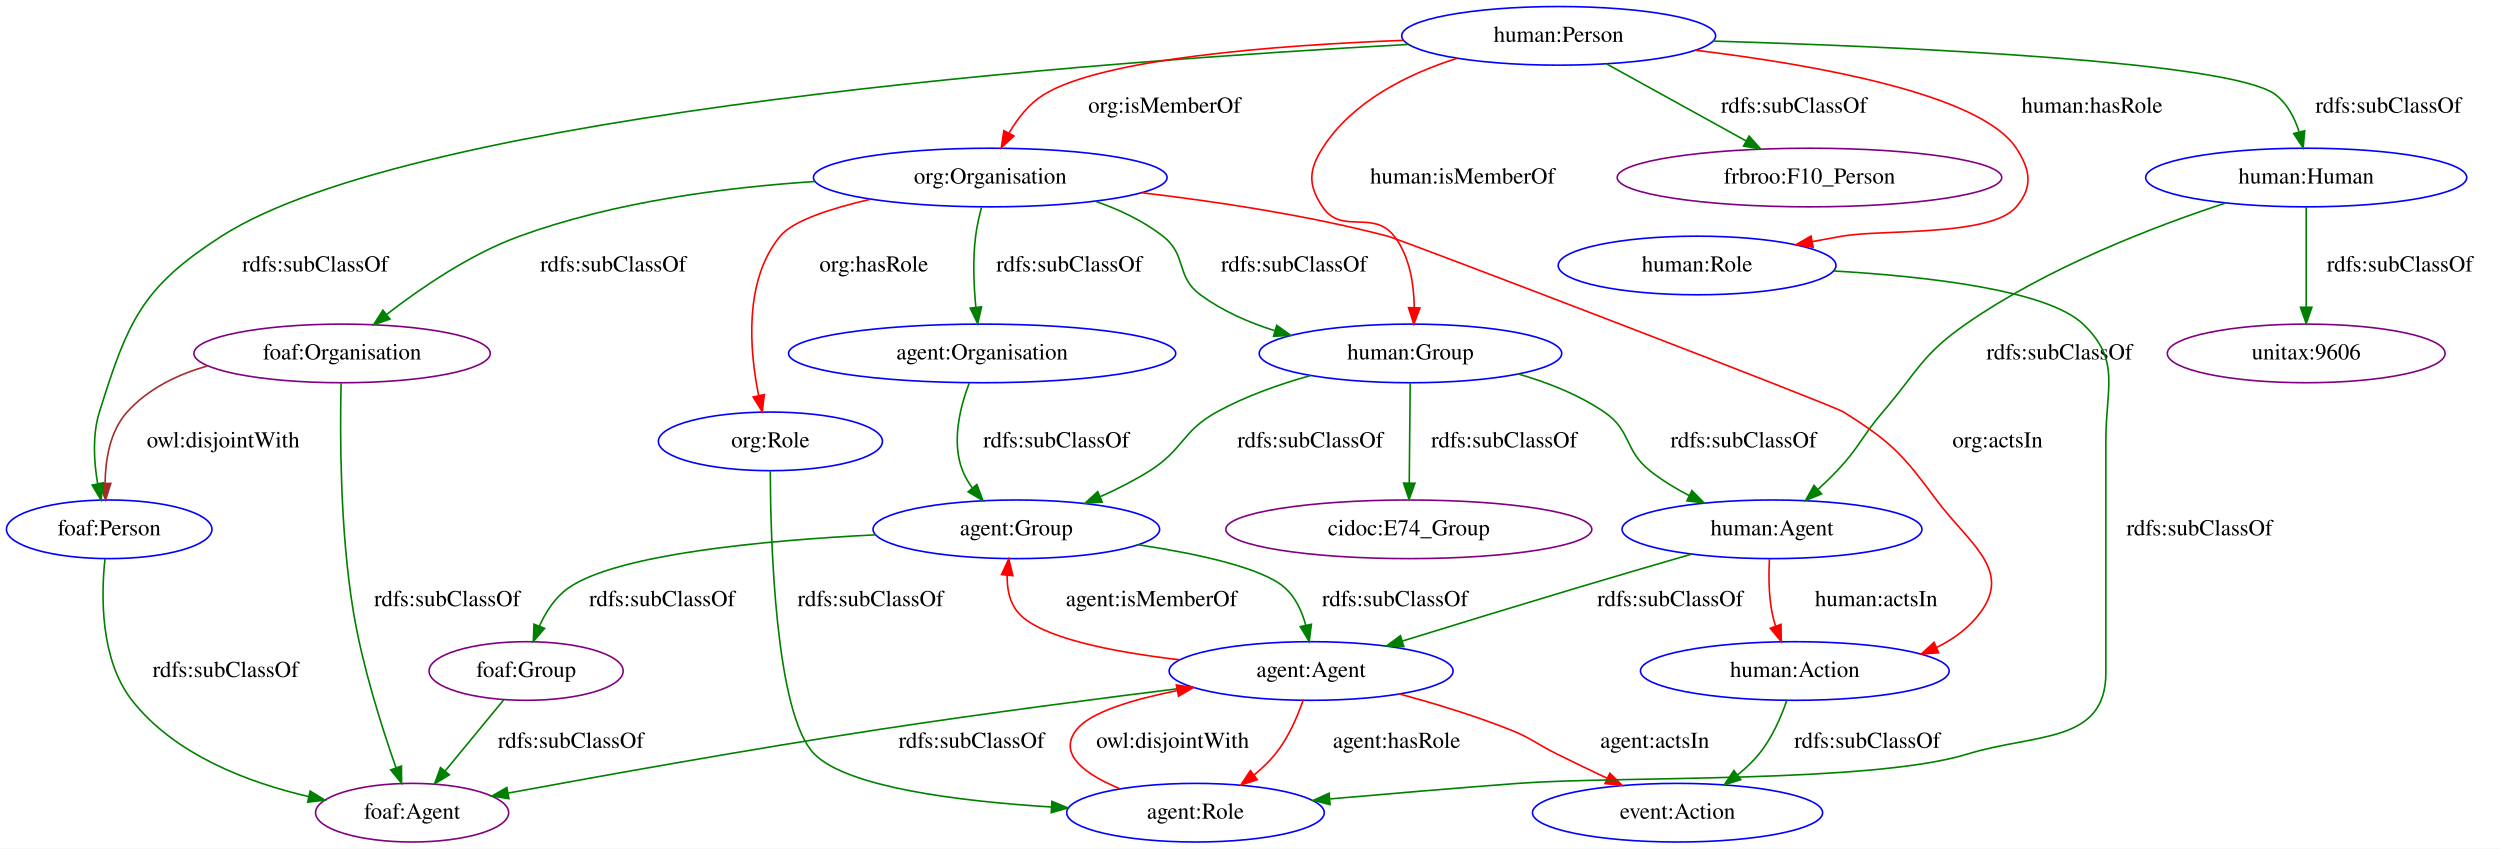
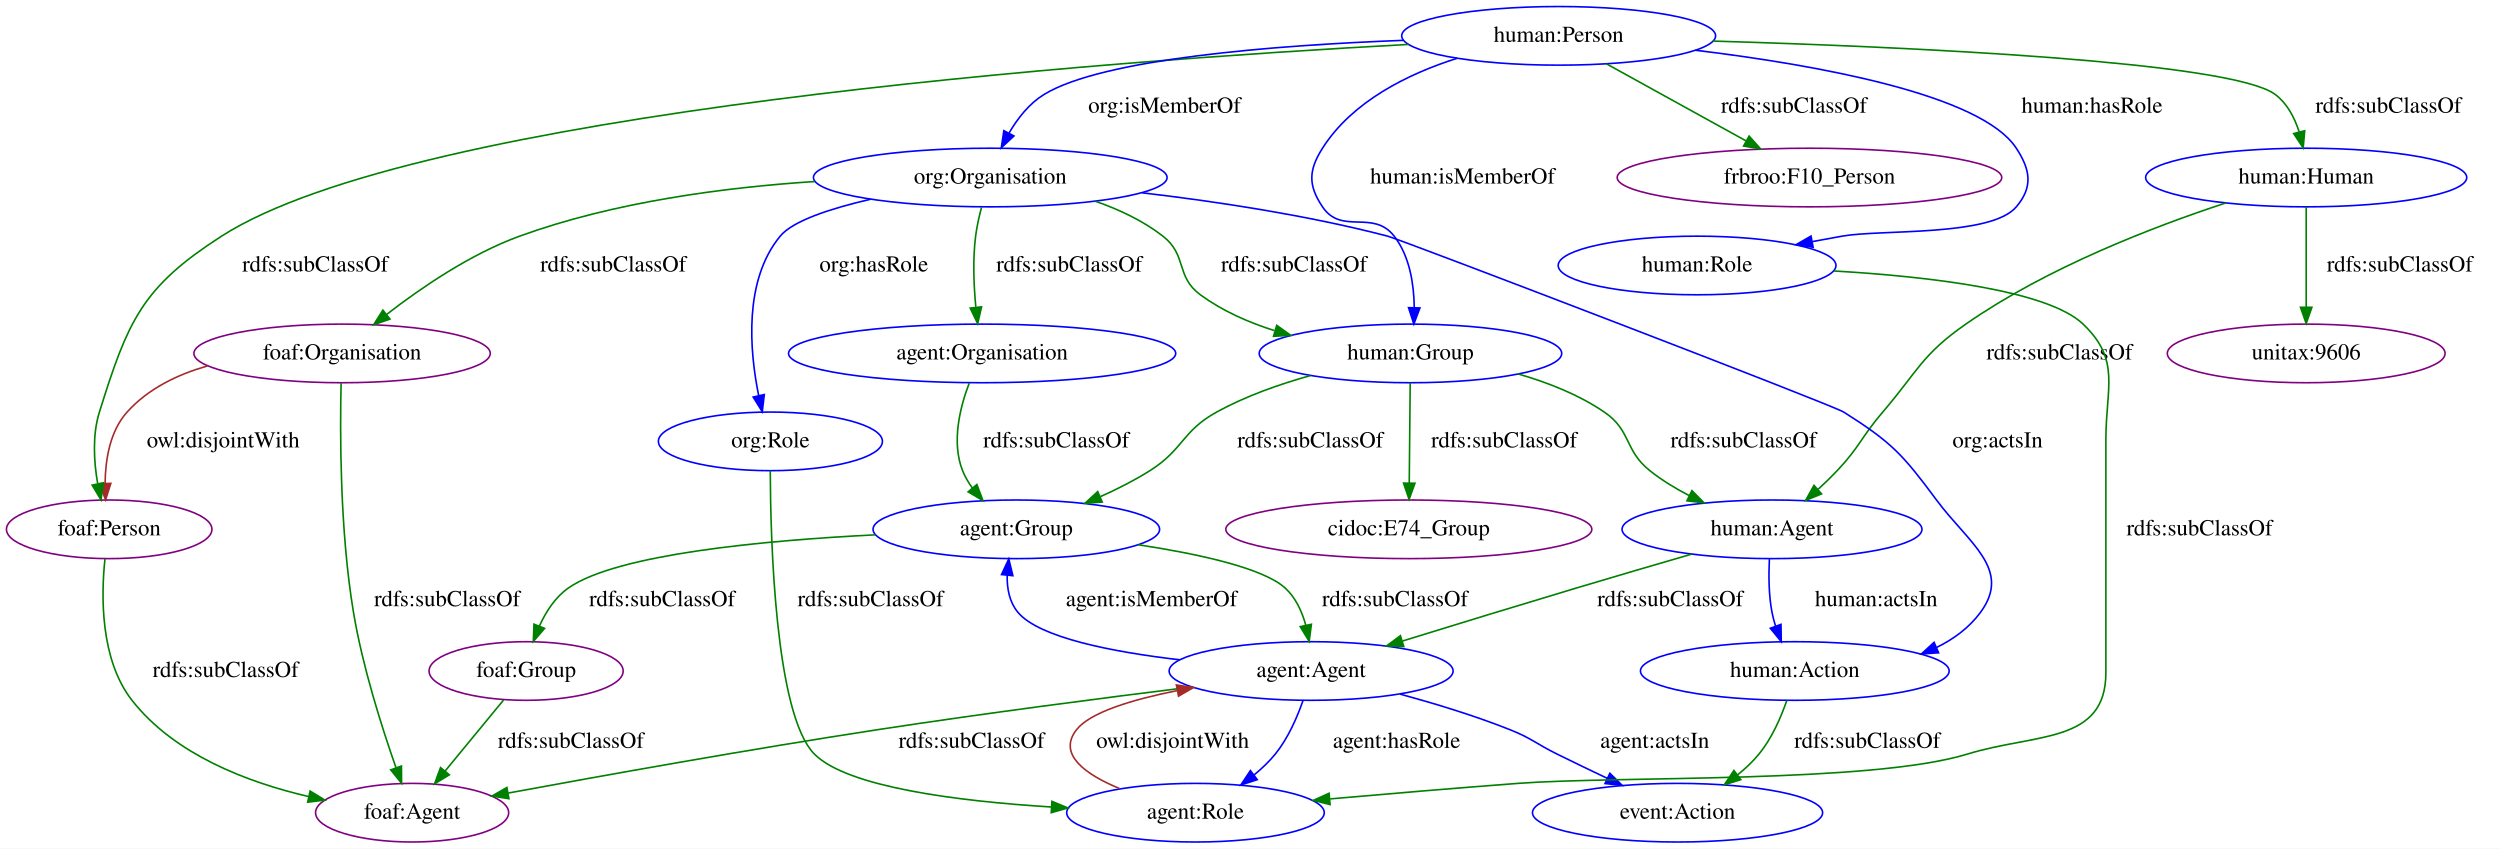
<svg xmlns="http://www.w3.org/2000/svg" xmlns:xlink="http://www.w3.org/1999/xlink" width="1535pt" height="521pt" viewBox="0.00 0.00 1535.04 521.00">
  <g id="graph0" class="graph" transform="scale(1 1) rotate(0) translate(4 517)">
    <polygon fill="white" stroke="none" points="-4,4 -4,-517 1531.04,-517 1531.04,4 -4,4" />
    <g id="node1" class="node">
      <g id="a_node1">
        <a xlink:href="http://xmlns.com/foaf/0.1/Group" xlink:title="foaf:Group">
          <ellipse fill="none" stroke="purple" cx="319.044" cy="-105" rx="59.59" ry="18" />
          <text text-anchor="middle" x="319.044" y="-101.3" font-family="Times,serif" font-size="14.00">foaf:Group</text>
        </a>
      </g>
    </g>
    <g id="node2" class="node">
      <g id="a_node2">
        <a xlink:href="http://xmlns.com/foaf/0.1/Agent" xlink:title="foaf:Agent">
          <ellipse fill="none" stroke="purple" cx="249.044" cy="-18" rx="59.29" ry="18" />
          <text text-anchor="middle" x="249.044" y="-14.3" font-family="Times,serif" font-size="14.00">foaf:Agent</text>
        </a>
      </g>
    </g>
    <g id="edge1" class="edge">
      <path fill="none" stroke="green" d="M305.215,-87.207C294.956,-74.75 280.811,-57.573 269.282,-43.574" />
      <polygon fill="green" stroke="green" points="271.904,-41.253 262.845,-35.758 266.501,-45.703 271.904,-41.253" />
      <text text-anchor="middle" x="346.544" y="-57.8" font-family="Times,serif" font-size="14.00">rdfs:subClassOf</text>
    </g>
    <g id="node3" class="node">
      <g id="a_node3">
        <a xlink:href="http://xmlns.com/foaf/0.1/Organisation" xlink:title="foaf:Organisation">
          <ellipse fill="none" stroke="purple" cx="206.044" cy="-300" rx="90.984" ry="18" />
          <text text-anchor="middle" x="206.044" y="-296.3" font-family="Times,serif" font-size="14.00">foaf:Organisation</text>
        </a>
      </g>
    </g>
    <g id="edge2" class="edge">
      <path fill="none" stroke="green" d="M205.451,-281.79C204.747,-252.606 204.58,-191.643 213.044,-141 218.651,-107.457 230.54,-70.121 239.123,-45.694" />
      <polygon fill="green" stroke="green" points="242.495,-46.66 242.572,-36.065 235.905,-44.299 242.495,-46.66" />
      <text text-anchor="middle" x="270.544" y="-144.8" font-family="Times,serif" font-size="14.00">rdfs:subClassOf</text>
    </g>
    <g id="node4" class="node">
      <g id="a_node4">
        <a xlink:href="http://xmlns.com/foaf/0.1/Person" xlink:title="foaf:Person">
-           <ellipse fill="none" stroke="blue" cx="63.044" cy="-192" rx="63.089" ry="18" />
+           <ellipse fill="none" stroke="purple" cx="63.044" cy="-192" rx="63.089" ry="18" />
          <text text-anchor="middle" x="63.044" y="-188.3" font-family="Times,serif" font-size="14.00">foaf:Person</text>
        </a>
      </g>
    </g>
    <g id="edge3" class="edge">
      <path fill="none" stroke="brown" d="M123.333,-292.308C104.82,-287.022 86.889,-278.276 74.044,-264 63.504,-252.285 60.688,-234.841 60.54,-220.176" />
      <polygon fill="brown" stroke="brown" points="64.04,-220.207 60.831,-210.11 57.043,-220.005 64.04,-220.207" />
      <text text-anchor="middle" x="133.044" y="-242.3" font-family="Times,serif" font-size="14.00">owl:disjointWith</text>
    </g>
    <g id="edge4" class="edge">
      <path fill="none" stroke="green" d="M60.461,-173.894C58.068,-151.487 57.395,-112.107 77.044,-87 103.204,-53.574 148.208,-36.537 185.62,-27.876" />
      <polygon fill="green" stroke="green" points="186.416,-31.285 195.449,-25.749 184.935,-24.444 186.416,-31.285" />
      <text text-anchor="middle" x="134.544" y="-101.3" font-family="Times,serif" font-size="14.00">rdfs:subClassOf</text>
    </g>
    <g id="node5" class="node">
      <g id="a_node5">
        <a xlink:href="http://www.w3.org/2002/07/owl#agent:Agent" xlink:title="agent:Agent">
          <ellipse fill="none" stroke="blue" cx="801.044" cy="-105" rx="87.185" ry="18" />
          <text text-anchor="middle" x="801.044" y="-101.3" font-family="Times,serif" font-size="14.00">agent:Agent</text>
        </a>
      </g>
    </g>
    <g id="edge5" class="edge">
      <path fill="none" stroke="green" d="M727.822,-95.21C674.327,-88.583 600.079,-78.959 535.044,-69 456.314,-56.944 365.814,-40.722 308.068,-30.069" />
      <polygon fill="green" stroke="green" points="308.5,-26.59 298.03,-28.213 307.227,-33.473 308.5,-26.59" />
      <text text-anchor="middle" x="592.544" y="-57.8" font-family="Times,serif" font-size="14.00">rdfs:subClassOf</text>
    </g>
    <g id="node6" class="node">
      <g id="a_node6">
        <a xlink:href="http://www.w3.org/2002/07/owl#event:Action" xlink:title="event:Action">
          <ellipse fill="none" stroke="blue" cx="1026.04" cy="-18" rx="89.084" ry="18" />
          <text text-anchor="middle" x="1026.04" y="-14.3" font-family="Times,serif" font-size="14.00">event:Action</text>
        </a>
      </g>
    </g>
    <g id="edge6" class="edge">
-       <path fill="none" stroke="red" d="M855.564,-90.837C876.925,-85.041 901.442,-77.587 923.044,-69 936.529,-63.64 939.039,-60.437 952.044,-54 961.991,-49.077 972.756,-43.901 982.914,-39.084" />
-       <polygon fill="red" stroke="red" points="984.483,-42.213 992.03,-34.778 981.493,-35.884 984.483,-42.213" />
+       <path fill="none" stroke="blue" d="M855.564,-90.837C876.925,-85.041 901.442,-77.587 923.044,-69 936.529,-63.64 939.039,-60.437 952.044,-54 961.991,-49.077 972.756,-43.901 982.914,-39.084" />
+       <polygon fill="blue" stroke="blue" points="984.483,-42.213 992.03,-34.778 981.493,-35.884 984.483,-42.213" />
      <text text-anchor="middle" x="1012.04" y="-57.8" font-family="Times,serif" font-size="14.00">agent:actsIn</text>
    </g>
    <g id="node7" class="node">
      <g id="a_node7">
        <a xlink:href="http://www.w3.org/2002/07/owl#agent:Role" xlink:title="agent:Role">
          <ellipse fill="none" stroke="blue" cx="730.044" cy="-18" rx="79.087" ry="18" />
          <text text-anchor="middle" x="730.044" y="-14.3" font-family="Times,serif" font-size="14.00">agent:Role</text>
        </a>
      </g>
    </g>
    <g id="edge7" class="edge">
-       <path fill="none" stroke="red" d="M796.118,-87.009C792.543,-76.704 786.94,-63.714 779.044,-54 775.285,-49.375 770.769,-45.074 766.021,-41.182" />
-       <polygon fill="red" stroke="red" points="767.988,-38.281 757.903,-35.033 763.761,-43.861 767.988,-38.281" />
+       <path fill="none" stroke="blue" d="M796.118,-87.009C792.543,-76.704 786.94,-63.714 779.044,-54 775.285,-49.375 770.769,-45.074 766.021,-41.182" />
+       <polygon fill="blue" stroke="blue" points="767.988,-38.281 757.903,-35.033 763.761,-43.861 767.988,-38.281" />
      <text text-anchor="middle" x="853.544" y="-57.8" font-family="Times,serif" font-size="14.00">agent:hasRole</text>
    </g>
    <g id="node8" class="node">
      <g id="a_node8">
        <a xlink:href="http://www.w3.org/2002/07/owl#agent:Group" xlink:title="agent:Group">
          <ellipse fill="none" stroke="blue" cx="620.044" cy="-192" rx="87.985" ry="18" />
          <text text-anchor="middle" x="620.044" y="-188.3" font-family="Times,serif" font-size="14.00">agent:Group</text>
        </a>
      </g>
    </g>
    <g id="edge8" class="edge">
-       <path fill="none" stroke="red" d="M720.392,-111.863C678.809,-116.727 634.109,-125.469 621.044,-141 615.778,-147.26 614.253,-155.685 614.428,-163.833" />
-       <polygon fill="red" stroke="red" points="610.949,-164.211 615.406,-173.823 617.915,-163.529 610.949,-164.211" />
+       <path fill="none" stroke="blue" d="M720.392,-111.863C678.809,-116.727 634.109,-125.469 621.044,-141 615.778,-147.26 614.253,-155.685 614.428,-163.833" />
+       <polygon fill="blue" stroke="blue" points="610.949,-164.211 615.406,-173.823 617.915,-163.529 610.949,-164.211" />
      <text text-anchor="middle" x="703.044" y="-144.8" font-family="Times,serif" font-size="14.00">agent:isMemberOf</text>
    </g>
    <g id="edge9" class="edge">
-       <path fill="none" stroke="red" d="M683.435,-32.814C662.58,-41.433 645.083,-53.783 657.044,-69 665.399,-79.629 691.162,-87.429 718.633,-92.932" />
-       <polygon fill="red" stroke="red" points="718.325,-96.436 728.802,-94.857 719.627,-89.558 718.325,-96.436" />
+       <path fill="none" stroke="brown" d="M683.435,-32.814C662.58,-41.433 645.083,-53.783 657.044,-69 665.399,-79.629 691.162,-87.429 718.633,-92.932" />
+       <polygon fill="brown" stroke="brown" points="718.325,-96.436 728.802,-94.857 719.627,-89.558 718.325,-96.436" />
      <text text-anchor="middle" x="716.044" y="-57.8" font-family="Times,serif" font-size="14.00">owl:disjointWith</text>
    </g>
    <g id="edge11" class="edge">
      <path fill="none" stroke="green" d="M533.562,-188.621C464.574,-185.171 374.751,-176.716 345.044,-156 336.911,-150.328 331.143,-141.311 327.141,-132.487" />
      <polygon fill="green" stroke="green" points="330.387,-131.175 323.465,-123.154 323.874,-133.741 330.387,-131.175" />
      <text text-anchor="middle" x="402.544" y="-144.8" font-family="Times,serif" font-size="14.00">rdfs:subClassOf</text>
    </g>
    <g id="edge10" class="edge">
      <path fill="none" stroke="green" d="M694.779,-182.527C731.811,-176.906 771.468,-168.274 785.044,-156 791.581,-150.09 795.463,-141.512 797.762,-133.124" />
      <polygon fill="green" stroke="green" points="801.22,-133.686 799.854,-123.18 794.37,-132.245 801.22,-133.686" />
      <text text-anchor="middle" x="852.544" y="-144.8" font-family="Times,serif" font-size="14.00">rdfs:subClassOf</text>
    </g>
    <g id="node9" class="node">
      <g id="a_node9">
        <a xlink:href="http://www.w3.org/2002/07/owl#agent:Organisation" xlink:title="agent:Organisation">
          <ellipse fill="none" stroke="blue" cx="599.044" cy="-300" rx="118.879" ry="18" />
          <text text-anchor="middle" x="599.044" y="-296.3" font-family="Times,serif" font-size="14.00">agent:Organisation</text>
        </a>
      </g>
    </g>
    <g id="edge12" class="edge">
      <path fill="none" stroke="green" d="M591.128,-281.82C585.505,-267.094 580.078,-245.544 587.044,-228 588.528,-224.265 590.62,-220.697 593.039,-217.365" />
      <polygon fill="green" stroke="green" points="595.804,-219.516 599.566,-209.611 590.448,-215.008 595.804,-219.516" />
      <text text-anchor="middle" x="644.544" y="-242.3" font-family="Times,serif" font-size="14.00">rdfs:subClassOf</text>
    </g>
    <g id="node10" class="node">
      <g id="a_node10">
        <a xlink:href="http://www.w3.org/2002/07/owl#human:Action" xlink:title="human:Action">
          <ellipse fill="none" stroke="blue" cx="1098.04" cy="-105" rx="94.783" ry="18" />
          <text text-anchor="middle" x="1098.04" y="-101.3" font-family="Times,serif" font-size="14.00">human:Action</text>
        </a>
      </g>
    </g>
    <g id="edge13" class="edge">
      <path fill="none" stroke="green" d="M1093.15,-86.982C1089.59,-76.668 1083.99,-63.676 1076.04,-54 1072.25,-49.383 1067.71,-45.102 1062.92,-41.233" />
      <polygon fill="green" stroke="green" points="1064.85,-38.3 1054.74,-35.124 1060.66,-43.91 1064.85,-38.3" />
      <text text-anchor="middle" x="1142.54" y="-57.8" font-family="Times,serif" font-size="14.00">rdfs:subClassOf</text>
    </g>
    <g id="node11" class="node">
      <g id="a_node11">
        <a xlink:href="http://www.w3.org/2002/07/owl#human:Agent" xlink:title="human:Agent">
          <ellipse fill="none" stroke="blue" cx="1084.04" cy="-192" rx="92.084" ry="18" />
          <text text-anchor="middle" x="1084.04" y="-188.3" font-family="Times,serif" font-size="14.00">human:Agent</text>
        </a>
      </g>
    </g>
    <g id="edge14" class="edge">
      <path fill="none" stroke="green" d="M1034.66,-176.764C1012.98,-170.469 987.226,-162.936 964.044,-156 928.476,-145.358 888.633,-133.142 857.243,-123.449" />
      <polygon fill="green" stroke="green" points="857.952,-120.004 847.364,-120.395 855.884,-126.692 857.952,-120.004" />
      <text text-anchor="middle" x="1021.54" y="-144.8" font-family="Times,serif" font-size="14.00">rdfs:subClassOf</text>
    </g>
    <g id="edge15" class="edge">
-       <path fill="none" stroke="red" d="M1082.44,-173.723C1081.94,-164.02 1081.98,-151.74 1084.04,-141 1084.57,-138.263 1085.31,-135.467 1086.18,-132.709" />
-       <polygon fill="red" stroke="red" points="1089.56,-133.645 1089.72,-123.052 1082.99,-131.235 1089.56,-133.645" />
+       <path fill="none" stroke="blue" d="M1082.44,-173.723C1081.94,-164.02 1081.98,-151.74 1084.04,-141 1084.57,-138.263 1085.31,-135.467 1086.18,-132.709" />
+       <polygon fill="blue" stroke="blue" points="1089.56,-133.645 1089.72,-123.052 1082.99,-131.235 1089.56,-133.645" />
      <text text-anchor="middle" x="1148.04" y="-144.8" font-family="Times,serif" font-size="14.00">human:actsIn</text>
    </g>
    <g id="node12" class="node">
      <g id="a_node12">
        <a xlink:href="http://www.w3.org/2002/07/owl#human:Group" xlink:title="human:Group">
          <ellipse fill="none" stroke="blue" cx="862.044" cy="-300" rx="92.883" ry="18" />
          <text text-anchor="middle" x="862.044" y="-296.3" font-family="Times,serif" font-size="14.00">human:Group</text>
        </a>
      </g>
    </g>
    <g id="edge17" class="edge">
      <path fill="none" stroke="green" d="M800.698,-286.421C781.531,-281.076 760.777,-273.763 743.044,-264 721.802,-252.304 722.564,-240.922 702.044,-228 692.618,-222.064 682.011,-216.699 671.632,-212.054" />
      <polygon fill="green" stroke="green" points="672.774,-208.735 662.205,-207.994 670.005,-215.164 672.774,-208.735" />
      <text text-anchor="middle" x="800.544" y="-242.3" font-family="Times,serif" font-size="14.00">rdfs:subClassOf</text>
    </g>
    <g id="edge16" class="edge">
      <path fill="none" stroke="green" d="M928.291,-287.346C946.425,-282.137 965.381,-274.667 981.044,-264 997.798,-252.59 993.197,-240.638 1009.04,-228 1016.3,-222.21 1024.68,-217.113 1033.14,-212.728" />
      <polygon fill="green" stroke="green" points="1034.86,-215.784 1042.31,-208.25 1031.79,-209.494 1034.86,-215.784" />
      <text text-anchor="middle" x="1066.54" y="-242.3" font-family="Times,serif" font-size="14.00">rdfs:subClassOf</text>
    </g>
    <g id="node13" class="node">
      <g id="a_node13">
        <a xlink:href="http://www.w3.org/2000/01/rdf-schema#cidoc:E74_Group" xlink:title="rdfs:cidoc:E74_Group">
          <ellipse fill="none" stroke="purple" cx="861.044" cy="-192" rx="112.38" ry="18" />
          <text text-anchor="middle" x="861.044" y="-188.3" font-family="Times,serif" font-size="14.00">cidoc:E74_Group</text>
        </a>
      </g>
    </g>
    <g id="edge18" class="edge">
      <path fill="none" stroke="green" d="M861.884,-281.969C861.727,-265.378 861.487,-239.883 861.303,-220.431" />
      <polygon fill="green" stroke="green" points="864.802,-220.307 861.208,-210.341 857.803,-220.373 864.802,-220.307" />
      <text text-anchor="middle" x="919.544" y="-242.3" font-family="Times,serif" font-size="14.00">rdfs:subClassOf</text>
    </g>
    <g id="node14" class="node">
      <g id="a_node14">
        <a xlink:href="http://www.w3.org/2002/07/owl#human:Human" xlink:title="human:Human">
          <ellipse fill="none" stroke="blue" cx="1412.04" cy="-408" rx="98.583" ry="18" />
          <text text-anchor="middle" x="1412.04" y="-404.3" font-family="Times,serif" font-size="14.00">human:Human</text>
        </a>
      </g>
    </g>
    <g id="edge19" class="edge">
      <path fill="none" stroke="green" d="M1362.68,-392.401C1318.39,-377.864 1252.88,-352.706 1203.04,-318 1175.95,-299.135 1173.54,-289.058 1152.04,-264 1138.85,-248.614 1137.96,-242.741 1124.04,-228 1120.42,-224.156 1116.41,-220.28 1112.37,-216.579" />
      <polygon fill="green" stroke="green" points="1114.47,-213.76 1104.67,-209.731 1109.82,-218.991 1114.47,-213.76" />
      <text text-anchor="middle" x="1260.54" y="-296.3" font-family="Times,serif" font-size="14.00">rdfs:subClassOf</text>
    </g>
    <g id="node15" class="node">
      <g id="a_node15">
        <a xlink:href="http://www.w3.org/2002/07/owl#unitax:9606" xlink:title="owl:unitax:9606">
          <ellipse fill="none" stroke="purple" cx="1412.04" cy="-300" rx="85.285" ry="18" />
          <text text-anchor="middle" x="1412.04" y="-296.3" font-family="Times,serif" font-size="14.00">unitax:9606</text>
        </a>
      </g>
    </g>
    <g id="edge20" class="edge">
      <path fill="none" stroke="green" d="M1412.04,-389.969C1412.04,-373.378 1412.04,-347.883 1412.04,-328.431" />
      <polygon fill="green" stroke="green" points="1415.54,-328.341 1412.04,-318.341 1408.54,-328.341 1415.54,-328.341" />
      <text text-anchor="middle" x="1469.54" y="-350.3" font-family="Times,serif" font-size="14.00">rdfs:subClassOf</text>
    </g>
    <g id="node16" class="node">
      <g id="a_node16">
        <a xlink:href="http://www.w3.org/2002/07/owl#human:Person" xlink:title="human:Person">
          <ellipse fill="none" stroke="blue" cx="953.044" cy="-495" rx="96.383" ry="18" />
          <text text-anchor="middle" x="953.044" y="-491.3" font-family="Times,serif" font-size="14.00">human:Person</text>
        </a>
      </g>
    </g>
    <g id="edge23" class="edge">
      <path fill="none" stroke="green" d="M860.998,-489.741C672.752,-479.538 251.43,-448.602 132.044,-372 82.859,-340.441 74.509,-319.768 57.044,-264 52.64,-249.935 53.635,-233.582 55.957,-220.118" />
      <polygon fill="green" stroke="green" points="59.444,-220.538 58.027,-210.038 52.587,-219.13 59.444,-220.538" />
      <text text-anchor="middle" x="189.544" y="-350.3" font-family="Times,serif" font-size="14.00">rdfs:subClassOf</text>
    </g>
    <g id="edge24" class="edge">
-       <path fill="none" stroke="red" d="M890.779,-481.262C860.3,-471.552 826.314,-454.746 808.044,-426 799.462,-412.496 799.126,-403.284 808.044,-390 819.821,-372.458 839.07,-388.676 852.044,-372 861.547,-359.787 864.179,-342.693 864.372,-328.338" />
-       <polygon fill="red" stroke="red" points="867.863,-327.932 864.117,-318.021 860.865,-328.105 867.863,-327.932" />
+       <path fill="none" stroke="blue" d="M890.779,-481.262C860.3,-471.552 826.314,-454.746 808.044,-426 799.462,-412.496 799.126,-403.284 808.044,-390 819.821,-372.458 839.07,-388.676 852.044,-372 861.547,-359.787 864.179,-342.693 864.372,-328.338" />
+       <polygon fill="blue" stroke="blue" points="867.863,-327.932 864.117,-318.021 860.865,-328.105 867.863,-327.932" />
      <text text-anchor="middle" x="894.044" y="-404.3" font-family="Times,serif" font-size="14.00">human:isMemberOf</text>
    </g>
    <g id="edge21" class="edge">
      <path fill="none" stroke="green" d="M1047.71,-491.794C1168.78,-488.162 1366.11,-479.202 1393.04,-459 1400.41,-453.473 1404.92,-444.724 1407.69,-436.078" />
      <polygon fill="green" stroke="green" points="1411.13,-436.728 1410.19,-426.175 1404.34,-435.012 1411.13,-436.728" />
      <text text-anchor="middle" x="1462.54" y="-447.8" font-family="Times,serif" font-size="14.00">rdfs:subClassOf</text>
    </g>
    <g id="node17" class="node">
      <g id="a_node17">
        <a xlink:href="http://www.w3.org/2000/01/rdf-schema#frbroo:F10_Person" xlink:title="rdfs:frbroo:F10_Person">
          <ellipse fill="none" stroke="purple" cx="1107.04" cy="-408" rx="118.079" ry="18" />
          <text text-anchor="middle" x="1107.04" y="-404.3" font-family="Times,serif" font-size="14.00">frbroo:F10_Person</text>
        </a>
      </g>
    </g>
    <g id="edge22" class="edge">
      <path fill="none" stroke="green" d="M982.373,-477.812C1006.65,-464.412 1041.35,-445.258 1067.98,-430.559" />
      <polygon fill="green" stroke="green" points="1069.97,-433.459 1077.04,-425.563 1066.59,-427.331 1069.97,-433.459" />
      <text text-anchor="middle" x="1097.54" y="-447.8" font-family="Times,serif" font-size="14.00">rdfs:subClassOf</text>
    </g>
    <g id="node18" class="node">
      <g id="a_node18">
        <a xlink:href="http://www.w3.org/2002/07/owl#org:Organisation" xlink:title="org:Organisation">
          <ellipse fill="none" stroke="blue" cx="604.044" cy="-408" rx="108.581" ry="18" />
          <text text-anchor="middle" x="604.044" y="-404.3" font-family="Times,serif" font-size="14.00">org:Organisation</text>
        </a>
      </g>
    </g>
    <g id="edge25" class="edge">
-       <path fill="none" stroke="red" d="M857.85,-492.245C778.559,-489.202 673.009,-480.994 637.044,-459 627.956,-453.442 620.858,-444.328 615.612,-435.393" />
-       <polygon fill="red" stroke="red" points="618.576,-433.51 610.81,-426.303 612.387,-436.78 618.576,-433.51" />
+       <path fill="none" stroke="blue" d="M857.85,-492.245C778.559,-489.202 673.009,-480.994 637.044,-459 627.956,-453.442 620.858,-444.328 615.612,-435.393" />
+       <polygon fill="blue" stroke="blue" points="618.576,-433.51 610.81,-426.303 612.387,-436.78 618.576,-433.51" />
      <text text-anchor="middle" x="711.044" y="-447.8" font-family="Times,serif" font-size="14.00">org:isMemberOf</text>
    </g>
    <g id="node19" class="node">
      <g id="a_node19">
        <a xlink:href="http://www.w3.org/2002/07/owl#human:Role" xlink:title="human:Role">
          <ellipse fill="none" stroke="blue" cx="1038.04" cy="-354" rx="85.285" ry="18" />
          <text text-anchor="middle" x="1038.04" y="-350.3" font-family="Times,serif" font-size="14.00">human:Role</text>
        </a>
      </g>
    </g>
    <g id="edge26" class="edge">
-       <path fill="none" stroke="red" d="M1036.95,-486.162C1111.7,-477.097 1212.51,-458.998 1234.04,-426 1242.79,-412.6 1244.38,-402.216 1234.04,-390 1218.47,-371.59 1150.78,-376.262 1127.04,-372 1121.19,-370.949 1115.13,-369.838 1109.04,-368.707" />
-       <polygon fill="red" stroke="red" points="1109.29,-365.192 1098.81,-366.793 1108,-372.072 1109.29,-365.192" />
+       <path fill="none" stroke="blue" d="M1036.95,-486.162C1111.7,-477.097 1212.51,-458.998 1234.04,-426 1242.79,-412.6 1244.38,-402.216 1234.04,-390 1218.47,-371.59 1150.78,-376.262 1127.04,-372 1121.19,-370.949 1115.13,-369.838 1109.04,-368.707" />
+       <polygon fill="blue" stroke="blue" points="1109.29,-365.192 1098.81,-366.793 1108,-372.072 1109.29,-365.192" />
      <text text-anchor="middle" x="1280.54" y="-447.8" font-family="Times,serif" font-size="14.00">human:hasRole</text>
    </g>
    <g id="edge30" class="edge">
      <path fill="none" stroke="green" d="M496.334,-405.554C440.779,-401.944 372.75,-392.994 315.044,-372 284.826,-361.006 254.504,-340.278 233.541,-324.045" />
      <polygon fill="green" stroke="green" points="235.447,-321.09 225.434,-317.629 231.103,-326.579 235.447,-321.09" />
      <text text-anchor="middle" x="372.544" y="-350.3" font-family="Times,serif" font-size="14.00">rdfs:subClassOf</text>
    </g>
    <g id="edge29" class="edge">
      <path fill="none" stroke="green" d="M598.683,-389.72C597.195,-384.124 595.785,-377.851 595.044,-372 593.241,-357.742 593.904,-341.771 595.164,-328.592" />
      <polygon fill="green" stroke="green" points="598.685,-328.605 596.322,-318.277 591.728,-327.825 598.685,-328.605" />
      <text text-anchor="middle" x="652.544" y="-350.3" font-family="Times,serif" font-size="14.00">rdfs:subClassOf</text>
    </g>
    <g id="edge31" class="edge">
-       <path fill="none" stroke="red" d="M697.135,-398.639C743.053,-393.256 798.976,-384.807 848.044,-372 856.111,-369.895 1121,-268.451 1128.04,-264 1157.55,-245.367 1164.26,-238.031 1185.04,-210 1204.66,-183.548 1231.62,-167.483 1212.04,-141 1205.1,-131.599 1195.67,-124.643 1185.19,-119.51" />
-       <polygon fill="red" stroke="red" points="1186.32,-116.185 1175.75,-115.452 1183.56,-122.616 1186.32,-116.185" />
+       <path fill="none" stroke="blue" d="M697.135,-398.639C743.053,-393.256 798.976,-384.807 848.044,-372 856.111,-369.895 1121,-268.451 1128.04,-264 1157.55,-245.367 1164.26,-238.031 1185.04,-210 1204.66,-183.548 1231.62,-167.483 1212.04,-141 1205.1,-131.599 1195.67,-124.643 1185.19,-119.51" />
+       <polygon fill="blue" stroke="blue" points="1186.32,-116.185 1175.75,-115.452 1183.56,-122.616 1186.32,-116.185" />
      <text text-anchor="middle" x="1222.54" y="-242.3" font-family="Times,serif" font-size="14.00">org:actsIn</text>
    </g>
    <g id="edge28" class="edge">
      <path fill="none" stroke="green" d="M668.654,-393.414C683.233,-388.323 697.955,-381.394 710.044,-372 725.037,-360.35 717.743,-347.241 733.044,-336 746.441,-326.158 762.44,-319.084 778.537,-313.999" />
      <polygon fill="green" stroke="green" points="779.928,-317.24 788.55,-311.083 777.97,-310.519 779.928,-317.24" />
      <text text-anchor="middle" x="790.544" y="-350.3" font-family="Times,serif" font-size="14.00">rdfs:subClassOf</text>
    </g>
    <g id="node20" class="node">
      <g id="a_node20">
        <a xlink:href="http://www.w3.org/2002/07/owl#org:Role" xlink:title="org:Role">
          <ellipse fill="none" stroke="blue" cx="469.044" cy="-246" rx="68.788" ry="18" />
          <text text-anchor="middle" x="469.044" y="-242.3" font-family="Times,serif" font-size="14.00">org:Role</text>
        </a>
      </g>
    </g>
    <g id="edge32" class="edge">
-       <path fill="none" stroke="red" d="M530.44,-394.642C505.893,-388.973 482.798,-381.397 475.044,-372 452.606,-344.807 456.203,-301.864 461.844,-274.064" />
-       <polygon fill="red" stroke="red" points="465.28,-274.739 464.057,-264.215 458.45,-273.205 465.28,-274.739" />
+       <path fill="none" stroke="blue" d="M530.44,-394.642C505.893,-388.973 482.798,-381.397 475.044,-372 452.606,-344.807 456.203,-301.864 461.844,-274.064" />
+       <polygon fill="blue" stroke="blue" points="465.28,-274.739 464.057,-264.215 458.45,-273.205 465.28,-274.739" />
      <text text-anchor="middle" x="532.544" y="-350.3" font-family="Times,serif" font-size="14.00">org:hasRole</text>
    </g>
    <g id="edge27" class="edge">
      <path fill="none" stroke="green" d="M1121.99,-350.628C1181.09,-347.152 1253.37,-338.66 1275.04,-318 1298.33,-295.81 1289.04,-279.163 1289.04,-247 1289.04,-247 1289.04,-247 1289.04,-104 1289.04,-60.171 1245.94,-66.886 1204.04,-54 1145.3,-35.929 989.333,-40.629 928.044,-36 890.156,-33.138 848.224,-29.593 812.738,-26.481" />
      <polygon fill="green" stroke="green" points="812.697,-22.964 802.428,-25.573 812.083,-29.937 812.697,-22.964" />
      <text text-anchor="middle" x="1346.54" y="-188.3" font-family="Times,serif" font-size="14.00">rdfs:subClassOf</text>
    </g>
    <g id="edge33" class="edge">
      <path fill="none" stroke="green" d="M468.955,-227.872C469.112,-185.663 471.929,-78.311 496.044,-54 516.239,-33.642 584.007,-25.079 641.45,-21.502" />
      <polygon fill="green" stroke="green" points="641.892,-24.982 651.673,-20.909 641.488,-17.994 641.892,-24.982" />
      <text text-anchor="middle" x="530.544" y="-144.8" font-family="Times,serif" font-size="14.00">rdfs:subClassOf</text>
    </g>
  </g>
</svg>
